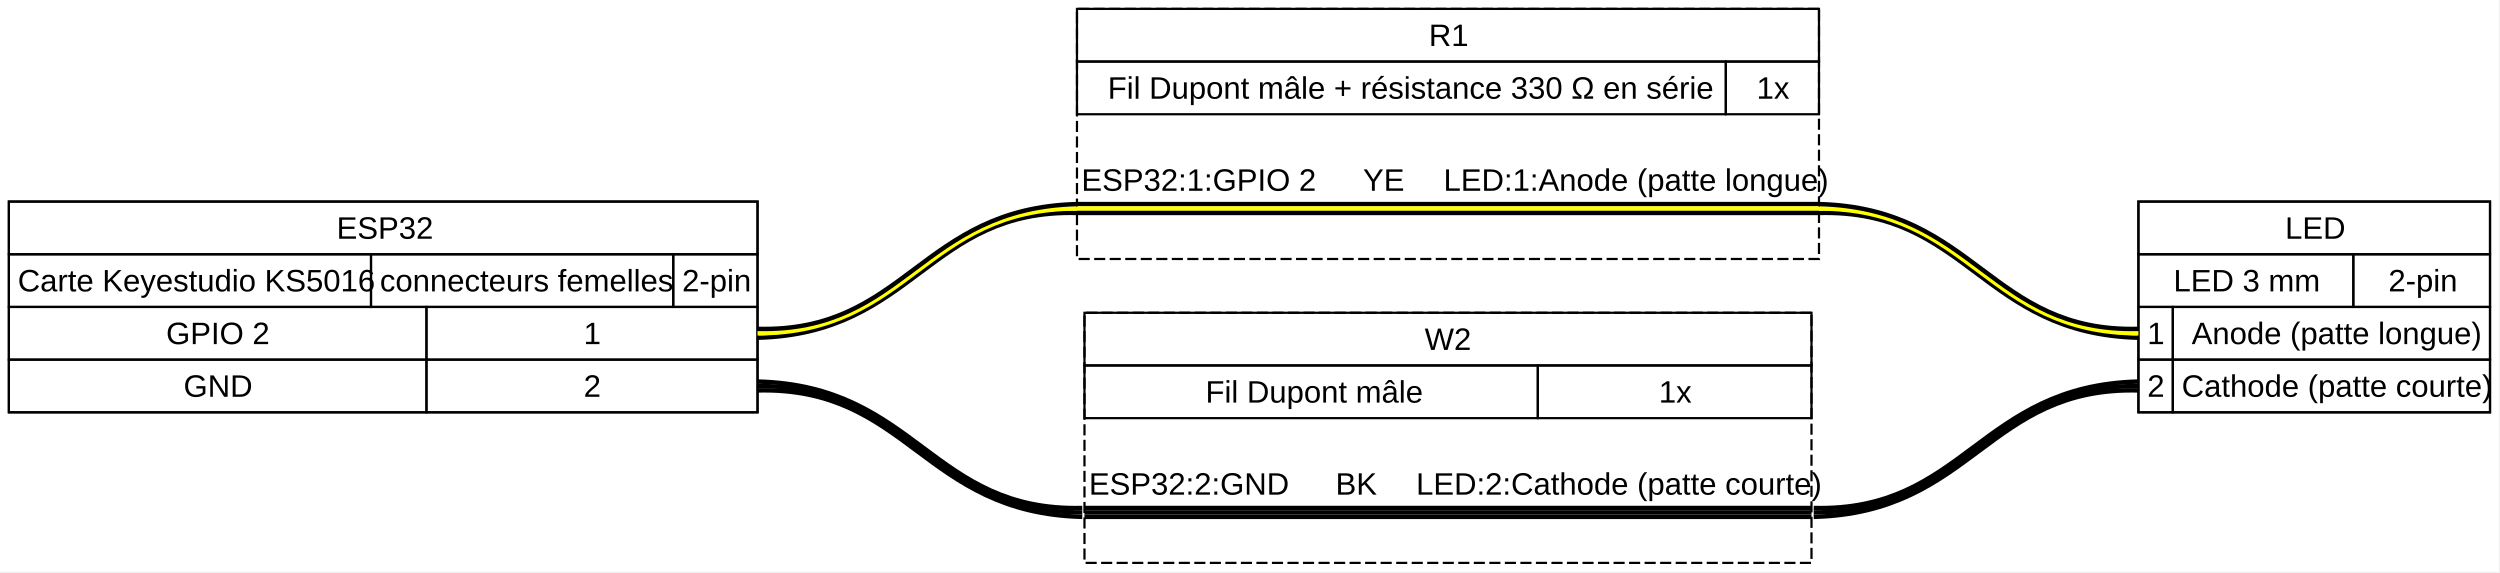
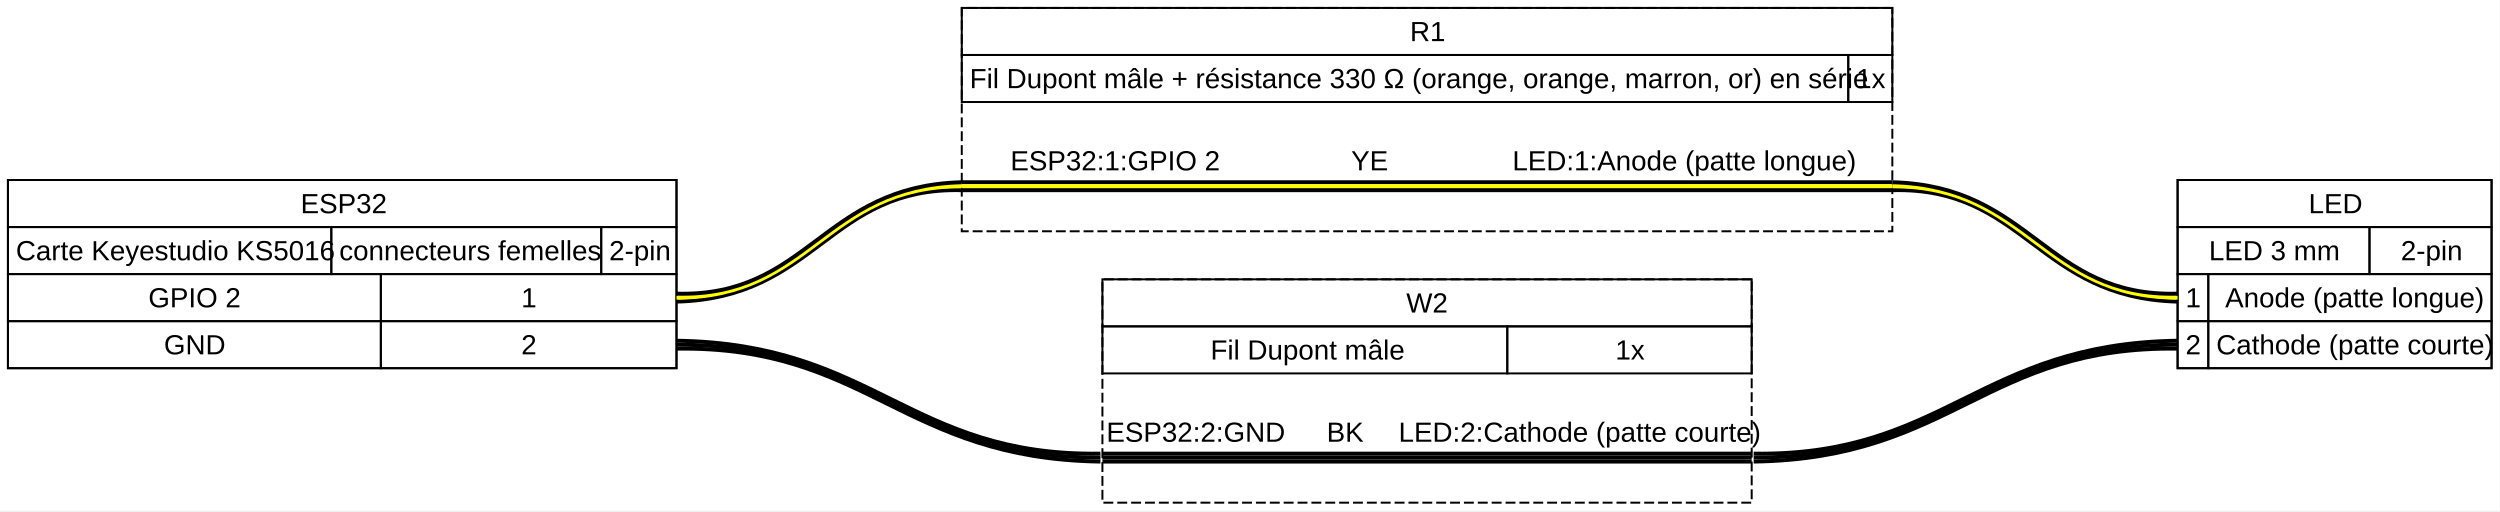
- <svg xmlns="http://www.w3.org/2000/svg" width="1127pt" height="258pt" viewBox="0.00 0.00 1127.00 258.00">
+ <svg xmlns="http://www.w3.org/2000/svg" width="1262pt" height="258pt" viewBox="0.00 0.00 1262.00 258.00">
  <g id="graph0" class="graph" transform="scale(1 1) rotate(0) translate(4 253.75)">
-     <polygon fill="#ffffff" stroke="none" points="-4,4 -4,-253.75 1122.5,-253.75 1122.5,4 -4,4" />
+     <polygon fill="#ffffff" stroke="none" points="-4,4 -4,-253.75 1257.75,-253.75 1257.75,4 -4,4" />
    <g id="node1" class="node">
      <polygon fill="#ffffff" stroke="black" points="337.5,-162.88 0,-162.88 0,-67.88 337.5,-67.88 337.5,-162.88" />
      <polygon fill="none" stroke="black" points="0,-139.12 0,-162.88 337.5,-162.88 337.5,-139.12 0,-139.12" />
      <text xml:space="preserve" text-anchor="start" x="147.75" y="-146.12" font-family="arial" font-size="14.00">ESP32</text>
      <polygon fill="none" stroke="black" points="0,-115.38 0,-139.12 163.25,-139.12 163.25,-115.38 0,-115.38" />
      <text xml:space="preserve" text-anchor="start" x="4" y="-122.38" font-family="arial" font-size="14.00">Carte Keyestudio KS5016</text>
      <polygon fill="none" stroke="black" points="163.25,-115.38 163.25,-139.12 299.5,-139.12 299.5,-115.38 163.25,-115.38" />
      <text xml:space="preserve" text-anchor="start" x="167.25" y="-122.38" font-family="arial" font-size="14.00">connecteurs femelles</text>
      <polygon fill="none" stroke="black" points="299.5,-115.38 299.5,-139.12 337.5,-139.12 337.5,-115.38 299.5,-115.38" />
      <text xml:space="preserve" text-anchor="start" x="303.5" y="-122.38" font-family="arial" font-size="14.00">2-pin</text>
      <polygon fill="none" stroke="black" points="0,-91.62 0,-115.38 188.25,-115.38 188.25,-91.62 0,-91.62" />
      <text xml:space="preserve" text-anchor="start" x="70.88" y="-98.62" font-family="arial" font-size="14.00">GPIO 2</text>
      <polygon fill="none" stroke="black" points="188.25,-91.62 188.25,-115.38 337.5,-115.38 337.5,-91.62 188.25,-91.62" />
      <text xml:space="preserve" text-anchor="start" x="259.12" y="-98.62" font-family="arial" font-size="14.00">1</text>
      <polygon fill="none" stroke="black" points="0,-67.88 0,-91.62 188.25,-91.62 188.25,-67.88 0,-67.88" />
      <text xml:space="preserve" text-anchor="start" x="78.75" y="-74.88" font-family="arial" font-size="14.00">GND</text>
      <polygon fill="none" stroke="black" points="188.25,-67.88 188.25,-91.62 337.5,-91.62 337.5,-67.88 188.25,-67.88" />
      <text xml:space="preserve" text-anchor="start" x="259.12" y="-74.88" font-family="arial" font-size="14.00">2</text>
    </g>
    <g id="node3" class="node">
-       <polygon fill="#ffffff" stroke="black" stroke-dasharray="5,2" points="816,-249.75 481.5,-249.75 481.5,-137 816,-137 816,-249.75" />
-       <polygon fill="none" stroke="black" points="481.5,-226 481.5,-249.75 816,-249.75 816,-226 481.5,-226" />
-       <text xml:space="preserve" text-anchor="start" x="640.12" y="-233" font-family="arial" font-size="14.00">R1</text>
-       <polygon fill="none" stroke="black" points="481.5,-202.25 481.5,-226 774,-226 774,-202.25 481.5,-202.25" />
-       <text xml:space="preserve" text-anchor="start" x="495.38" y="-209.25" font-family="arial" font-size="14.00">Fil Dupont mâle + résistance 330 Ω en série</text>
-       <polygon fill="none" stroke="black" points="774,-202.25 774,-226 816,-226 816,-202.25 774,-202.25" />
-       <text xml:space="preserve" text-anchor="start" x="787.88" y="-209.25" font-family="arial" font-size="14.00">1x</text>
-       <text xml:space="preserve" text-anchor="start" x="533.38" y="-187.5" font-family="arial" font-size="14.00"> </text>
-       <text xml:space="preserve" text-anchor="start" x="483.5" y="-167.75" font-family="arial" font-size="14.00">ESP32:1:GPIO 2</text>
-       <text xml:space="preserve" text-anchor="start" x="591" y="-167.75" font-family="arial" font-size="14.00">     YE    </text>
-       <text xml:space="preserve" text-anchor="start" x="646.75" y="-167.75" font-family="arial" font-size="14.00">LED:1:Anode (patte longue)</text>
-       <polygon fill="#000000" stroke="none" points="481.5,-160.75 481.5,-162.75 816,-162.75 816,-160.75 481.5,-160.75" />
-       <polygon fill="#ffff00" stroke="none" points="481.5,-158.75 481.5,-160.75 816,-160.75 816,-158.75 481.5,-158.75" />
-       <polygon fill="#000000" stroke="none" points="481.5,-156.75 481.5,-158.75 816,-158.75 816,-156.75 481.5,-156.75" />
-       <text xml:space="preserve" text-anchor="start" x="533.38" y="-142" font-family="arial" font-size="14.00"> </text>
+       <polygon fill="#ffffff" stroke="black" stroke-dasharray="5,2" points="951.25,-249.75 481.5,-249.75 481.5,-137 951.25,-137 951.25,-249.75" />
+       <polygon fill="none" stroke="black" points="481.5,-226 481.5,-249.75 951.25,-249.75 951.25,-226 481.5,-226" />
+       <text xml:space="preserve" text-anchor="start" x="707.75" y="-233" font-family="arial" font-size="14.00">R1</text>
+       <polygon fill="none" stroke="black" points="481.5,-202.25 481.5,-226 929,-226 929,-202.25 481.5,-202.25" />
+       <text xml:space="preserve" text-anchor="start" x="485.5" y="-209.25" font-family="arial" font-size="14.00">Fil Dupont mâle + résistance 330 Ω (orange, orange, marron, or) en série</text>
+       <polygon fill="none" stroke="black" points="929,-202.25 929,-226 951.25,-226 951.25,-202.25 929,-202.25" />
+       <text xml:space="preserve" text-anchor="start" x="933" y="-209.25" font-family="arial" font-size="14.00">1x</text>
+       <text xml:space="preserve" text-anchor="start" x="555.92" y="-187.5" font-family="arial" font-size="14.00"> </text>
+       <text xml:space="preserve" text-anchor="start" x="506.04" y="-167.75" font-family="arial" font-size="14.00">ESP32:1:GPIO 2</text>
+       <text xml:space="preserve" text-anchor="start" x="658.62" y="-167.75" font-family="arial" font-size="14.00">     YE    </text>
+       <text xml:space="preserve" text-anchor="start" x="759.46" y="-167.75" font-family="arial" font-size="14.00">LED:1:Anode (patte longue)</text>
+       <polygon fill="#000000" stroke="none" points="481.5,-160.75 481.5,-162.75 951.25,-162.75 951.25,-160.75 481.5,-160.75" />
+       <polygon fill="#ffff00" stroke="none" points="481.5,-158.75 481.5,-160.75 951.25,-160.75 951.25,-158.75 481.5,-158.75" />
+       <polygon fill="#000000" stroke="none" points="481.5,-156.75 481.5,-158.75 951.25,-158.75 951.25,-156.75 481.5,-156.75" />
+       <text xml:space="preserve" text-anchor="start" x="555.92" y="-142" font-family="arial" font-size="14.00"> </text>
    </g>
    <g id="edge1" class="edge">
      <path fill="none" stroke="#000000" stroke-width="2" d="M337.5,-101.5C408.2,-103.27 414.78,-159.52 481.5,-157.75" />
      <path fill="none" stroke="#ffff00" stroke-width="2" d="M337.5,-103.5C406.21,-103.5 412.79,-159.75 481.5,-159.75" />
      <path fill="none" stroke="#000000" stroke-width="2" d="M337.5,-105.5C404.22,-103.73 410.8,-159.98 481.5,-161.75" />
    </g>
    <g id="node4" class="node">
-       <polygon fill="#ffffff" stroke="black" stroke-dasharray="5,2" points="812.62,-112.75 484.88,-112.75 484.88,0 812.62,0 812.62,-112.75" />
-       <polygon fill="none" stroke="black" points="484.88,-89 484.88,-112.75 812.62,-112.75 812.62,-89 484.88,-89" />
-       <text xml:space="preserve" text-anchor="start" x="638.25" y="-96" font-family="arial" font-size="14.00">W2</text>
-       <polygon fill="none" stroke="black" points="484.88,-65.25 484.88,-89 689.25,-89 689.25,-65.25 484.88,-65.25" />
-       <text xml:space="preserve" text-anchor="start" x="539.44" y="-72.25" font-family="arial" font-size="14.00">Fil Dupont mâle</text>
-       <polygon fill="none" stroke="black" points="689.25,-65.25 689.25,-89 812.62,-89 812.62,-65.25 689.25,-65.25" />
-       <text xml:space="preserve" text-anchor="start" x="743.81" y="-72.25" font-family="arial" font-size="14.00">1x</text>
-       <text xml:space="preserve" text-anchor="start" x="528.88" y="-50.5" font-family="arial" font-size="14.00"> </text>
-       <text xml:space="preserve" text-anchor="start" x="486.88" y="-30.75" font-family="arial" font-size="14.00">ESP32:2:GND</text>
-       <text xml:space="preserve" text-anchor="start" x="578.62" y="-30.75" font-family="arial" font-size="14.00">     BK    </text>
-       <text xml:space="preserve" text-anchor="start" x="634.38" y="-30.75" font-family="arial" font-size="14.00">LED:2:Cathode (patte courte)</text>
-       <polygon fill="#000000" stroke="none" points="484.88,-23.75 484.88,-25.75 812.62,-25.75 812.62,-23.75 484.88,-23.75" />
-       <polygon fill="#000000" stroke="none" points="484.88,-21.75 484.88,-23.75 812.62,-23.75 812.62,-21.75 484.88,-21.75" />
-       <polygon fill="#000000" stroke="none" points="484.88,-19.75 484.88,-21.75 812.62,-21.75 812.62,-19.75 484.88,-19.75" />
-       <text xml:space="preserve" text-anchor="start" x="528.88" y="-5" font-family="arial" font-size="14.00"> </text>
+       <polygon fill="#ffffff" stroke="black" stroke-dasharray="5,2" points="880.25,-112.75 552.5,-112.75 552.5,0 880.25,0 880.25,-112.75" />
+       <polygon fill="none" stroke="black" points="552.5,-89 552.5,-112.75 880.25,-112.75 880.25,-89 552.5,-89" />
+       <text xml:space="preserve" text-anchor="start" x="705.88" y="-96" font-family="arial" font-size="14.00">W2</text>
+       <polygon fill="none" stroke="black" points="552.5,-65.25 552.5,-89 756.88,-89 756.88,-65.25 552.5,-65.25" />
+       <text xml:space="preserve" text-anchor="start" x="607.06" y="-72.25" font-family="arial" font-size="14.00">Fil Dupont mâle</text>
+       <polygon fill="none" stroke="black" points="756.88,-65.25 756.88,-89 880.25,-89 880.25,-65.25 756.88,-65.25" />
+       <text xml:space="preserve" text-anchor="start" x="811.44" y="-72.25" font-family="arial" font-size="14.00">1x</text>
+       <text xml:space="preserve" text-anchor="start" x="596.5" y="-50.5" font-family="arial" font-size="14.00"> </text>
+       <text xml:space="preserve" text-anchor="start" x="554.5" y="-30.75" font-family="arial" font-size="14.00">ESP32:2:GND</text>
+       <text xml:space="preserve" text-anchor="start" x="646.25" y="-30.75" font-family="arial" font-size="14.00">     BK    </text>
+       <text xml:space="preserve" text-anchor="start" x="702" y="-30.75" font-family="arial" font-size="14.00">LED:2:Cathode (patte courte)</text>
+       <polygon fill="#000000" stroke="none" points="552.5,-23.75 552.5,-25.75 880.25,-25.75 880.25,-23.75 552.5,-23.75" />
+       <polygon fill="#000000" stroke="none" points="552.5,-21.75 552.5,-23.75 880.25,-23.75 880.25,-21.75 552.5,-21.75" />
+       <polygon fill="#000000" stroke="none" points="552.5,-19.75 552.5,-21.75 880.25,-21.75 880.25,-19.75 552.5,-19.75" />
+       <text xml:space="preserve" text-anchor="start" x="596.5" y="-5" font-family="arial" font-size="14.00"> </text>
    </g>
    <g id="edge3" class="edge">
-       <path fill="none" stroke="#000000" stroke-width="2" d="M337.5,-77.75C405.33,-79.51 412.07,-22.51 483.88,-20.75" />
-       <path fill="none" stroke="#000000" stroke-width="2" d="M337.5,-79.75C407.31,-79.75 414.06,-22.75 483.88,-22.75" />
-       <path fill="none" stroke="#000000" stroke-width="2" d="M337.5,-81.75C409.3,-79.99 416.05,-22.99 483.88,-24.75" />
+       <path fill="none" stroke="#000000" stroke-width="2" d="M337.5,-77.75C434.01,-79.17 451.16,-22.17 551.5,-20.75" />
+       <path fill="none" stroke="#000000" stroke-width="2" d="M337.5,-79.75C435.93,-79.75 453.07,-22.75 551.5,-22.75" />
+       <path fill="none" stroke="#000000" stroke-width="2" d="M337.5,-81.75C437.84,-80.33 454.99,-23.33 551.5,-24.75" />
    </g>
    <g id="node2" class="node">
-       <polygon fill="#ffffff" stroke="black" points="1118.5,-162.88 960,-162.88 960,-67.88 1118.5,-67.88 1118.5,-162.88" />
-       <polygon fill="none" stroke="black" points="960,-139.12 960,-162.88 1118.5,-162.88 1118.5,-139.12 960,-139.12" />
-       <text xml:space="preserve" text-anchor="start" x="1026.12" y="-146.12" font-family="arial" font-size="14.00">LED</text>
-       <polygon fill="none" stroke="black" points="960,-115.38 960,-139.12 1056.88,-139.12 1056.88,-115.38 960,-115.38" />
-       <text xml:space="preserve" text-anchor="start" x="975.81" y="-122.38" font-family="arial" font-size="14.00">LED 3 mm</text>
-       <polygon fill="none" stroke="black" points="1056.88,-115.38 1056.88,-139.12 1118.5,-139.12 1118.5,-115.38 1056.88,-115.38" />
-       <text xml:space="preserve" text-anchor="start" x="1072.69" y="-122.38" font-family="arial" font-size="14.00">2-pin</text>
-       <polygon fill="none" stroke="black" points="960,-91.62 960,-115.38 975.5,-115.38 975.5,-91.62 960,-91.62" />
-       <text xml:space="preserve" text-anchor="start" x="964" y="-98.62" font-family="arial" font-size="14.00">1</text>
-       <polygon fill="none" stroke="black" points="975.5,-91.62 975.5,-115.38 1118.5,-115.38 1118.5,-91.62 975.5,-91.62" />
-       <text xml:space="preserve" text-anchor="start" x="984" y="-98.62" font-family="arial" font-size="14.00">Anode (patte longue)</text>
-       <polygon fill="none" stroke="black" points="960,-67.88 960,-91.62 975.5,-91.62 975.5,-67.88 960,-67.88" />
-       <text xml:space="preserve" text-anchor="start" x="964" y="-74.88" font-family="arial" font-size="14.00">2</text>
-       <polygon fill="none" stroke="black" points="975.5,-67.88 975.5,-91.62 1118.5,-91.62 1118.5,-67.88 975.5,-67.88" />
-       <text xml:space="preserve" text-anchor="start" x="979.5" y="-74.88" font-family="arial" font-size="14.00">Cathode (patte courte)</text>
+       <polygon fill="#ffffff" stroke="black" points="1253.75,-162.88 1095.25,-162.88 1095.25,-67.88 1253.75,-67.88 1253.75,-162.88" />
+       <polygon fill="none" stroke="black" points="1095.25,-139.12 1095.25,-162.88 1253.75,-162.88 1253.75,-139.12 1095.25,-139.12" />
+       <text xml:space="preserve" text-anchor="start" x="1161.38" y="-146.12" font-family="arial" font-size="14.00">LED</text>
+       <polygon fill="none" stroke="black" points="1095.25,-115.38 1095.25,-139.12 1192.12,-139.12 1192.12,-115.38 1095.25,-115.38" />
+       <text xml:space="preserve" text-anchor="start" x="1111.06" y="-122.38" font-family="arial" font-size="14.00">LED 3 mm</text>
+       <polygon fill="none" stroke="black" points="1192.12,-115.38 1192.12,-139.12 1253.75,-139.12 1253.75,-115.38 1192.12,-115.38" />
+       <text xml:space="preserve" text-anchor="start" x="1207.94" y="-122.38" font-family="arial" font-size="14.00">2-pin</text>
+       <polygon fill="none" stroke="black" points="1095.25,-91.62 1095.25,-115.38 1110.75,-115.38 1110.75,-91.62 1095.25,-91.62" />
+       <text xml:space="preserve" text-anchor="start" x="1099.25" y="-98.62" font-family="arial" font-size="14.00">1</text>
+       <polygon fill="none" stroke="black" points="1110.75,-91.62 1110.75,-115.38 1253.75,-115.38 1253.75,-91.62 1110.75,-91.62" />
+       <text xml:space="preserve" text-anchor="start" x="1119.25" y="-98.62" font-family="arial" font-size="14.00">Anode (patte longue)</text>
+       <polygon fill="none" stroke="black" points="1095.25,-67.88 1095.25,-91.62 1110.75,-91.62 1110.75,-67.88 1095.25,-67.88" />
+       <text xml:space="preserve" text-anchor="start" x="1099.25" y="-74.88" font-family="arial" font-size="14.00">2</text>
+       <polygon fill="none" stroke="black" points="1110.75,-67.88 1110.75,-91.62 1253.75,-91.62 1253.75,-67.88 1110.75,-67.88" />
+       <text xml:space="preserve" text-anchor="start" x="1114.75" y="-74.88" font-family="arial" font-size="14.00">Cathode (patte courte)</text>
    </g>
    <g id="edge2" class="edge">
-       <path fill="none" stroke="#000000" stroke-width="2" d="M816,-157.75C882.72,-159.52 889.3,-103.27 960,-101.5" />
-       <path fill="none" stroke="#ffff00" stroke-width="2" d="M816,-159.75C884.71,-159.75 891.29,-103.5 960,-103.5" />
-       <path fill="none" stroke="#000000" stroke-width="2" d="M816,-161.75C886.7,-159.98 893.28,-103.73 960,-105.5" />
+       <path fill="none" stroke="#000000" stroke-width="2" d="M951.25,-157.75C1017.97,-159.52 1024.55,-103.27 1095.25,-101.5" />
+       <path fill="none" stroke="#ffff00" stroke-width="2" d="M951.25,-159.75C1019.96,-159.75 1026.54,-103.5 1095.25,-103.5" />
+       <path fill="none" stroke="#000000" stroke-width="2" d="M951.25,-161.75C1021.95,-159.98 1028.53,-103.73 1095.25,-105.5" />
    </g>
    <g id="edge4" class="edge">
-       <path fill="none" stroke="#000000" stroke-width="2" d="M813.62,-20.75C885.43,-22.51 892.17,-79.51 960,-77.75" />
-       <path fill="none" stroke="#000000" stroke-width="2" d="M813.62,-22.75C883.44,-22.75 890.19,-79.75 960,-79.75" />
-       <path fill="none" stroke="#000000" stroke-width="2" d="M813.62,-24.75C881.45,-22.99 888.2,-79.99 960,-81.75" />
+       <path fill="none" stroke="#000000" stroke-width="2" d="M881.25,-20.75C981.59,-22.17 998.74,-79.17 1095.25,-77.75" />
+       <path fill="none" stroke="#000000" stroke-width="2" d="M881.25,-22.75C979.68,-22.75 996.82,-79.75 1095.25,-79.75" />
+       <path fill="none" stroke="#000000" stroke-width="2" d="M881.25,-24.75C977.76,-23.33 994.91,-80.33 1095.25,-81.75" />
    </g>
  </g>
</svg>
